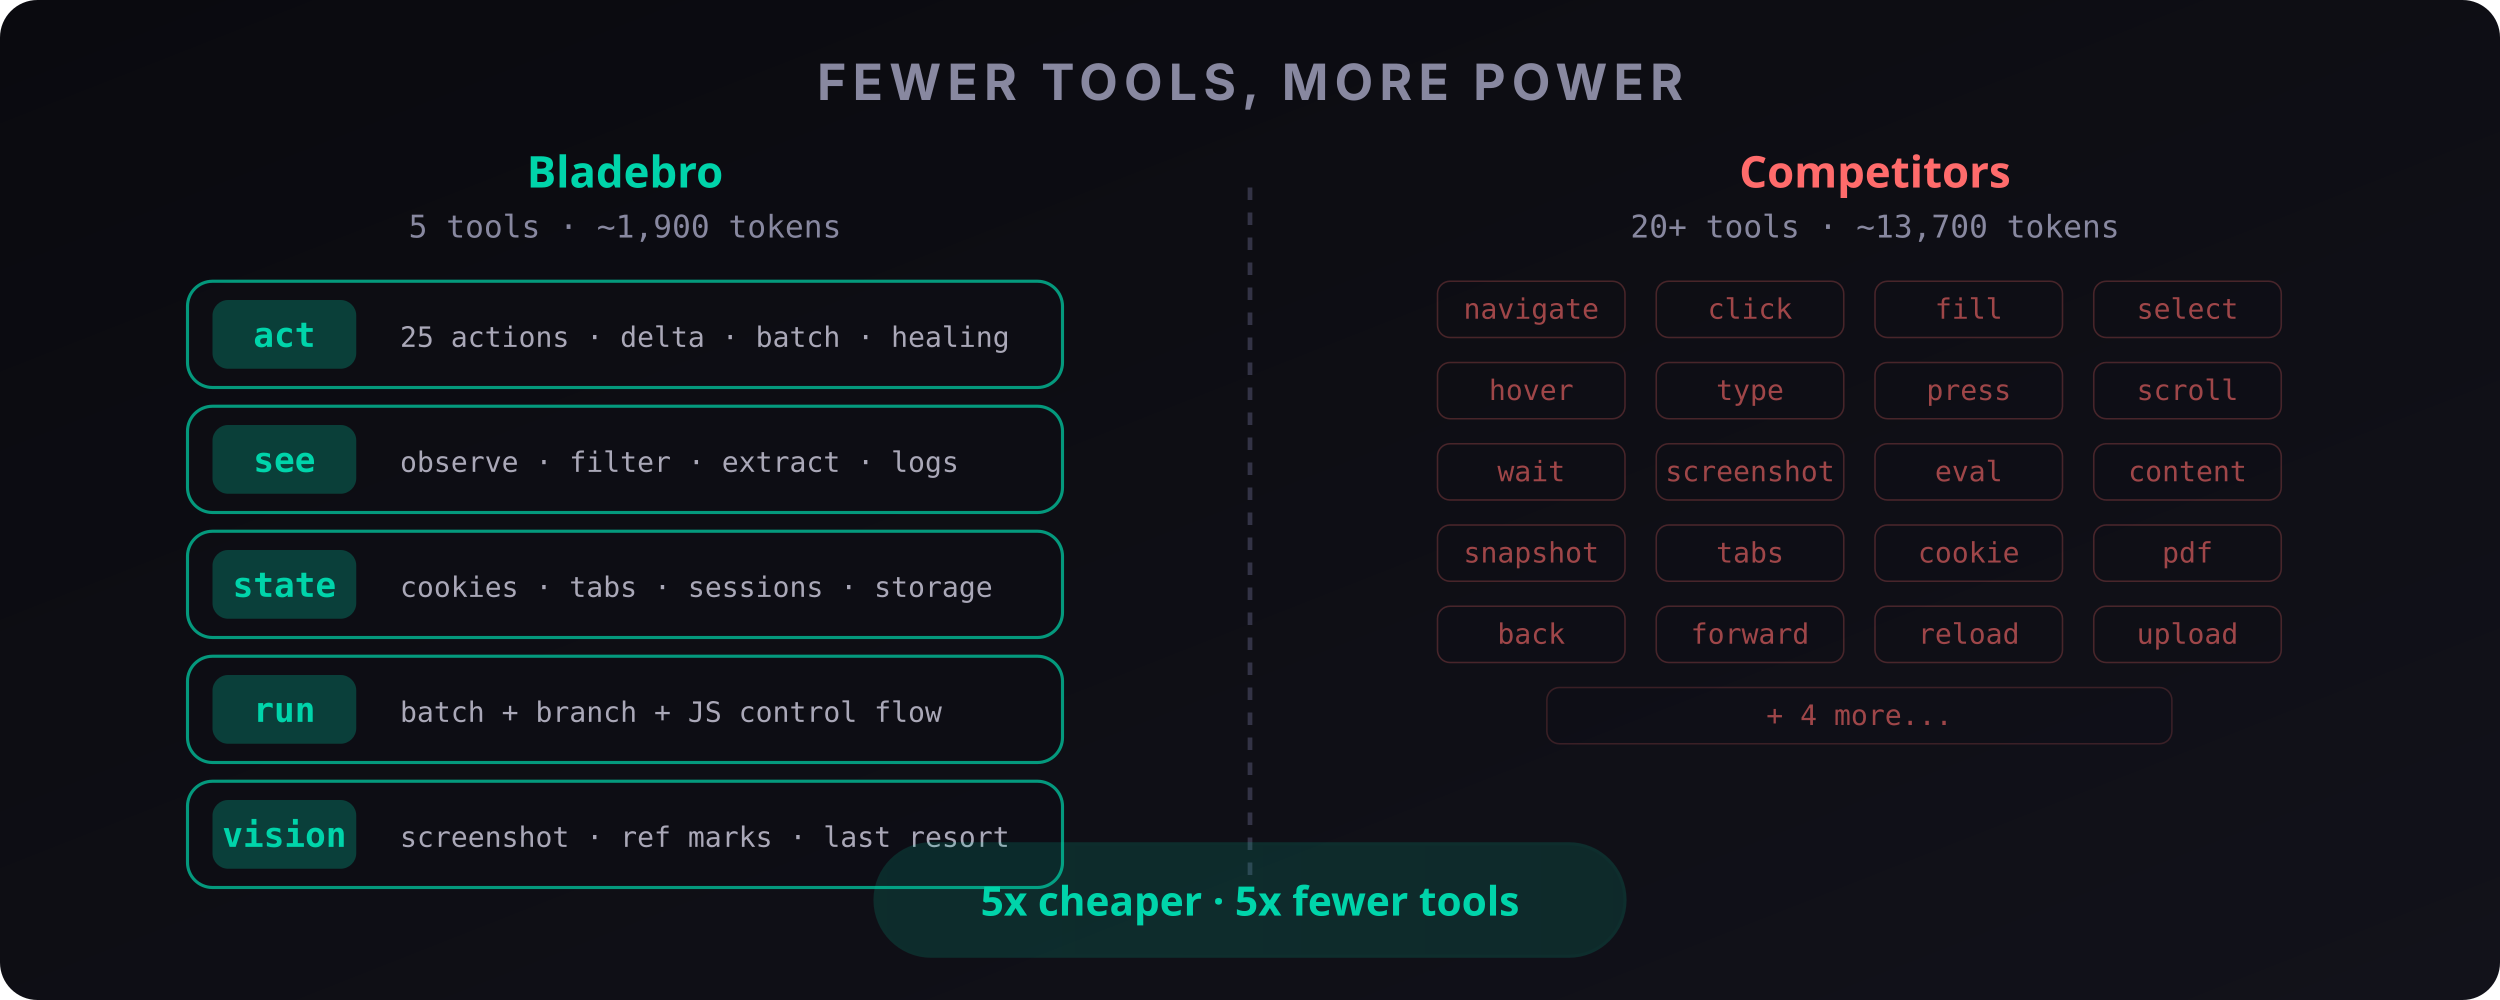
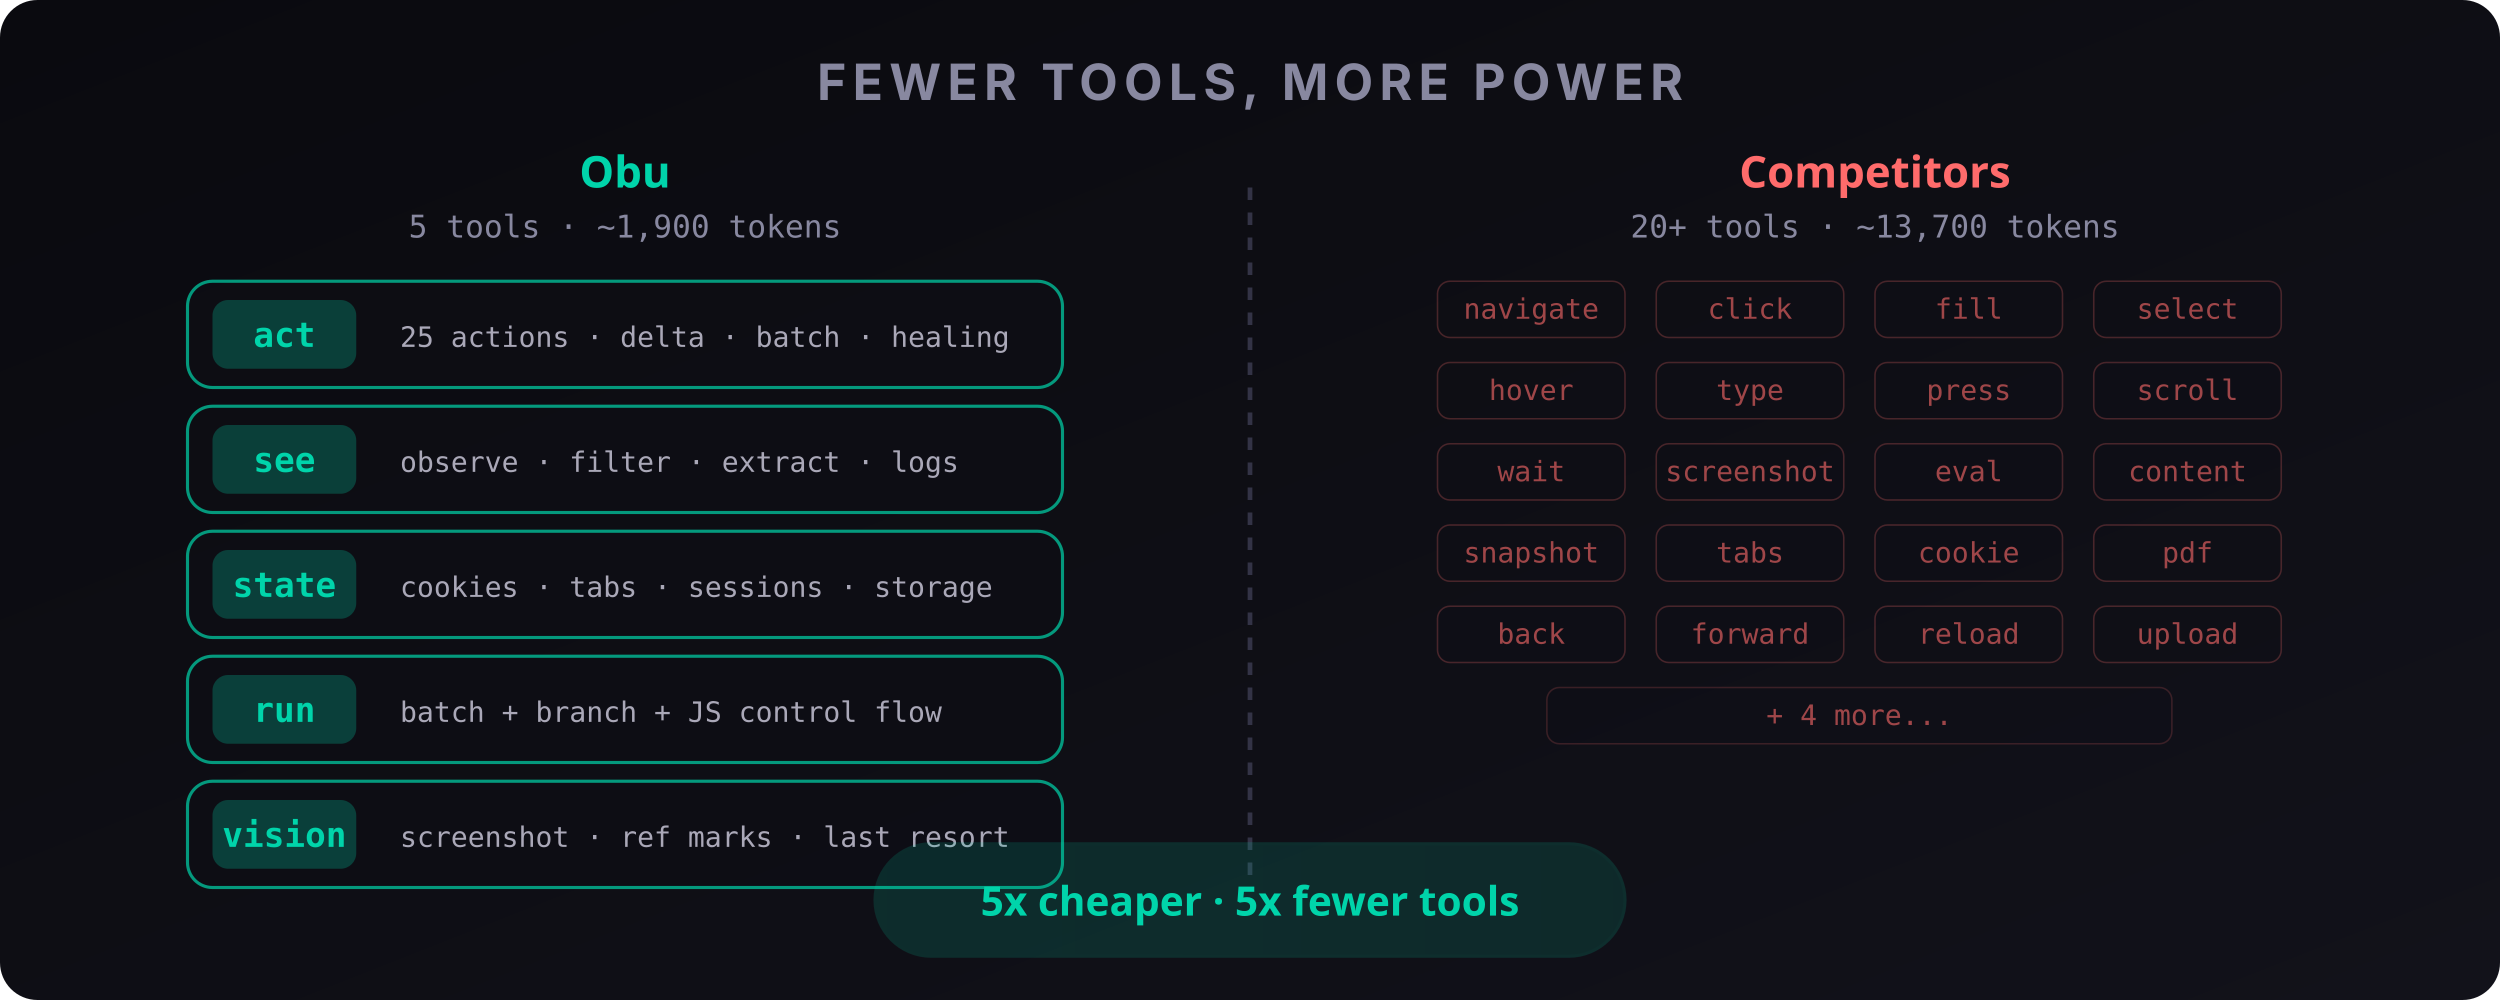
<svg xmlns="http://www.w3.org/2000/svg" width="800" height="320" viewBox="0 0 800 320" fill="none">
  <defs>
    <linearGradient id="bg" x1="0" y1="0" x2="1" y2="1">
      <stop offset="0" stop-color="#0a0a0f" />
      <stop offset="1" stop-color="#12121a" />
    </linearGradient>
    <linearGradient id="bb" x1="0" y1="0" x2="1" y2="0">
      <stop offset="0" stop-color="#00d4aa" />
      <stop offset="1" stop-color="#00b894" />
    </linearGradient>
    <linearGradient id="comp" x1="0" y1="0" x2="1" y2="0">
      <stop offset="0" stop-color="#ff6b6b" />
      <stop offset="1" stop-color="#ee5a5a" />
    </linearGradient>
  </defs>
  <rect width="800" height="320" rx="12" fill="url(#bg)" />
  <text x="400" y="32" text-anchor="middle" font-family="'SF Pro Display', system-ui, sans-serif" font-size="16" font-weight="700" fill="#8888a0" letter-spacing="2">FEWER TOOLS, MORE POWER</text>
  <g transform="translate(60, 60)">
-     <text x="140" y="0" text-anchor="middle" font-family="system-ui, sans-serif" font-size="14" font-weight="800" fill="#00d4aa">Bladebro</text>
+     <text x="140" y="0" text-anchor="middle" font-family="system-ui, sans-serif" font-size="14" font-weight="800" fill="#00d4aa">Obu</text>
    <text x="140" y="16" text-anchor="middle" font-family="monospace" font-size="10" fill="#8888a0">5 tools · ~1,900 tokens</text>
    <g transform="translate(0, 30)">
      <rect x="0" y="0" width="280" height="34" rx="8" fill="#0d0d14" stroke="#00d4aa" stroke-width="1" opacity="0.7" />
      <rect x="8" y="6" width="46" height="22" rx="5" fill="#00d4aa" opacity="0.25" />
      <text x="31" y="21" text-anchor="middle" font-family="monospace" font-size="11" font-weight="700" fill="#00d4aa">act</text>
      <text x="68" y="21" font-family="monospace" font-size="9" fill="#aaa8b8">25 actions · delta · batch · healing</text>
    </g>
    <g transform="translate(0, 70)">
      <rect x="0" y="0" width="280" height="34" rx="8" fill="#0d0d14" stroke="#00d4aa" stroke-width="1" opacity="0.7" />
      <rect x="8" y="6" width="46" height="22" rx="5" fill="#00d4aa" opacity="0.25" />
      <text x="31" y="21" text-anchor="middle" font-family="monospace" font-size="11" font-weight="700" fill="#00d4aa">see</text>
      <text x="68" y="21" font-family="monospace" font-size="9" fill="#aaa8b8">observe · filter · extract · logs</text>
    </g>
    <g transform="translate(0, 110)">
      <rect x="0" y="0" width="280" height="34" rx="8" fill="#0d0d14" stroke="#00d4aa" stroke-width="1" opacity="0.7" />
      <rect x="8" y="6" width="46" height="22" rx="5" fill="#00d4aa" opacity="0.25" />
      <text x="31" y="21" text-anchor="middle" font-family="monospace" font-size="11" font-weight="700" fill="#00d4aa">state</text>
      <text x="68" y="21" font-family="monospace" font-size="9" fill="#aaa8b8">cookies · tabs · sessions · storage</text>
    </g>
    <g transform="translate(0, 150)">
      <rect x="0" y="0" width="280" height="34" rx="8" fill="#0d0d14" stroke="#00d4aa" stroke-width="1" opacity="0.7" />
      <rect x="8" y="6" width="46" height="22" rx="5" fill="#00d4aa" opacity="0.25" />
      <text x="31" y="21" text-anchor="middle" font-family="monospace" font-size="11" font-weight="700" fill="#00d4aa">run</text>
      <text x="68" y="21" font-family="monospace" font-size="9" fill="#aaa8b8">batch + branch + JS control flow</text>
    </g>
    <g transform="translate(0, 190)">
      <rect x="0" y="0" width="280" height="34" rx="8" fill="#0d0d14" stroke="#00d4aa" stroke-width="1" opacity="0.7" />
      <rect x="8" y="6" width="46" height="22" rx="5" fill="#00d4aa" opacity="0.25" />
      <text x="31" y="21" text-anchor="middle" font-family="monospace" font-size="11" font-weight="700" fill="#00d4aa">vision</text>
      <text x="68" y="21" font-family="monospace" font-size="9" fill="#aaa8b8">screenshot · ref marks · last resort</text>
    </g>
  </g>
  <line x1="400" y1="60" x2="400" y2="280" stroke="#333346" stroke-width="1.5" stroke-dasharray="4,4" />
  <g transform="translate(460, 60)">
    <text x="140" y="0" text-anchor="middle" font-family="system-ui, sans-serif" font-size="14" font-weight="800" fill="#ff6b6b">Competitors</text>
    <text x="140" y="16" text-anchor="middle" font-family="monospace" font-size="10" fill="#8888a0">20+ tools · ~13,700 tokens</text>
    <g transform="translate(0, 30)" font-family="monospace" font-size="9" fill="#ff6b6b" opacity="0.6">
      <g transform="translate(0, 0)">
        <rect x="0" y="0" width="60" height="18" rx="4" fill="#0d0d14" stroke="#ff6b6b" stroke-width="0.5" opacity="0.4" />
        <text x="30" y="12" text-anchor="middle">navigate</text>
      </g>
      <g transform="translate(70, 0)">
        <rect x="0" y="0" width="60" height="18" rx="4" fill="#0d0d14" stroke="#ff6b6b" stroke-width="0.5" opacity="0.4" />
        <text x="30" y="12" text-anchor="middle">click</text>
      </g>
      <g transform="translate(140, 0)">
        <rect x="0" y="0" width="60" height="18" rx="4" fill="#0d0d14" stroke="#ff6b6b" stroke-width="0.5" opacity="0.4" />
        <text x="30" y="12" text-anchor="middle">fill</text>
      </g>
      <g transform="translate(210, 0)">
        <rect x="0" y="0" width="60" height="18" rx="4" fill="#0d0d14" stroke="#ff6b6b" stroke-width="0.5" opacity="0.4" />
        <text x="30" y="12" text-anchor="middle">select</text>
      </g>
      <g transform="translate(0, 26)">
        <rect x="0" y="0" width="60" height="18" rx="4" fill="#0d0d14" stroke="#ff6b6b" stroke-width="0.5" opacity="0.4" />
        <text x="30" y="12" text-anchor="middle">hover</text>
      </g>
      <g transform="translate(70, 26)">
        <rect x="0" y="0" width="60" height="18" rx="4" fill="#0d0d14" stroke="#ff6b6b" stroke-width="0.5" opacity="0.4" />
        <text x="30" y="12" text-anchor="middle">type</text>
      </g>
      <g transform="translate(140, 26)">
        <rect x="0" y="0" width="60" height="18" rx="4" fill="#0d0d14" stroke="#ff6b6b" stroke-width="0.5" opacity="0.4" />
        <text x="30" y="12" text-anchor="middle">press</text>
      </g>
      <g transform="translate(210, 26)">
        <rect x="0" y="0" width="60" height="18" rx="4" fill="#0d0d14" stroke="#ff6b6b" stroke-width="0.5" opacity="0.4" />
        <text x="30" y="12" text-anchor="middle">scroll</text>
      </g>
      <g transform="translate(0, 52)">
        <rect x="0" y="0" width="60" height="18" rx="4" fill="#0d0d14" stroke="#ff6b6b" stroke-width="0.5" opacity="0.4" />
        <text x="30" y="12" text-anchor="middle">wait</text>
      </g>
      <g transform="translate(70, 52)">
        <rect x="0" y="0" width="60" height="18" rx="4" fill="#0d0d14" stroke="#ff6b6b" stroke-width="0.5" opacity="0.4" />
        <text x="30" y="12" text-anchor="middle">screenshot</text>
      </g>
      <g transform="translate(140, 52)">
        <rect x="0" y="0" width="60" height="18" rx="4" fill="#0d0d14" stroke="#ff6b6b" stroke-width="0.5" opacity="0.4" />
        <text x="30" y="12" text-anchor="middle">eval</text>
      </g>
      <g transform="translate(210, 52)">
        <rect x="0" y="0" width="60" height="18" rx="4" fill="#0d0d14" stroke="#ff6b6b" stroke-width="0.5" opacity="0.4" />
        <text x="30" y="12" text-anchor="middle">content</text>
      </g>
      <g transform="translate(0, 78)">
        <rect x="0" y="0" width="60" height="18" rx="4" fill="#0d0d14" stroke="#ff6b6b" stroke-width="0.5" opacity="0.4" />
        <text x="30" y="12" text-anchor="middle">snapshot</text>
      </g>
      <g transform="translate(70, 78)">
        <rect x="0" y="0" width="60" height="18" rx="4" fill="#0d0d14" stroke="#ff6b6b" stroke-width="0.5" opacity="0.4" />
        <text x="30" y="12" text-anchor="middle">tabs</text>
      </g>
      <g transform="translate(140, 78)">
        <rect x="0" y="0" width="60" height="18" rx="4" fill="#0d0d14" stroke="#ff6b6b" stroke-width="0.5" opacity="0.4" />
        <text x="30" y="12" text-anchor="middle">cookie</text>
      </g>
      <g transform="translate(210, 78)">
        <rect x="0" y="0" width="60" height="18" rx="4" fill="#0d0d14" stroke="#ff6b6b" stroke-width="0.5" opacity="0.4" />
        <text x="30" y="12" text-anchor="middle">pdf</text>
      </g>
      <g transform="translate(0, 104)">
        <rect x="0" y="0" width="60" height="18" rx="4" fill="#0d0d14" stroke="#ff6b6b" stroke-width="0.5" opacity="0.4" />
        <text x="30" y="12" text-anchor="middle">back</text>
      </g>
      <g transform="translate(70, 104)">
        <rect x="0" y="0" width="60" height="18" rx="4" fill="#0d0d14" stroke="#ff6b6b" stroke-width="0.5" opacity="0.4" />
        <text x="30" y="12" text-anchor="middle">forward</text>
      </g>
      <g transform="translate(140, 104)">
        <rect x="0" y="0" width="60" height="18" rx="4" fill="#0d0d14" stroke="#ff6b6b" stroke-width="0.5" opacity="0.4" />
        <text x="30" y="12" text-anchor="middle">reload</text>
      </g>
      <g transform="translate(210, 104)">
        <rect x="0" y="0" width="60" height="18" rx="4" fill="#0d0d14" stroke="#ff6b6b" stroke-width="0.5" opacity="0.4" />
        <text x="30" y="12" text-anchor="middle">upload</text>
      </g>
      <g transform="translate(35, 130)">
        <rect x="0" y="0" width="200" height="18" rx="4" fill="#0d0d14" stroke="#ff6b6b" stroke-width="0.5" opacity="0.3" />
        <text x="100" y="12" text-anchor="middle">+ 4 more...</text>
      </g>
    </g>
  </g>
  <g transform="translate(280, 270)">
    <rect x="0" y="0" width="240" height="36" rx="18" fill="url(#bb)" opacity="0.15" stroke="#00d4aa" stroke-width="1" />
    <text x="120" y="23" text-anchor="middle" font-family="system-ui, sans-serif" font-size="13" font-weight="700" fill="#00d4aa">5x cheaper · 5x fewer tools</text>
  </g>
</svg>
